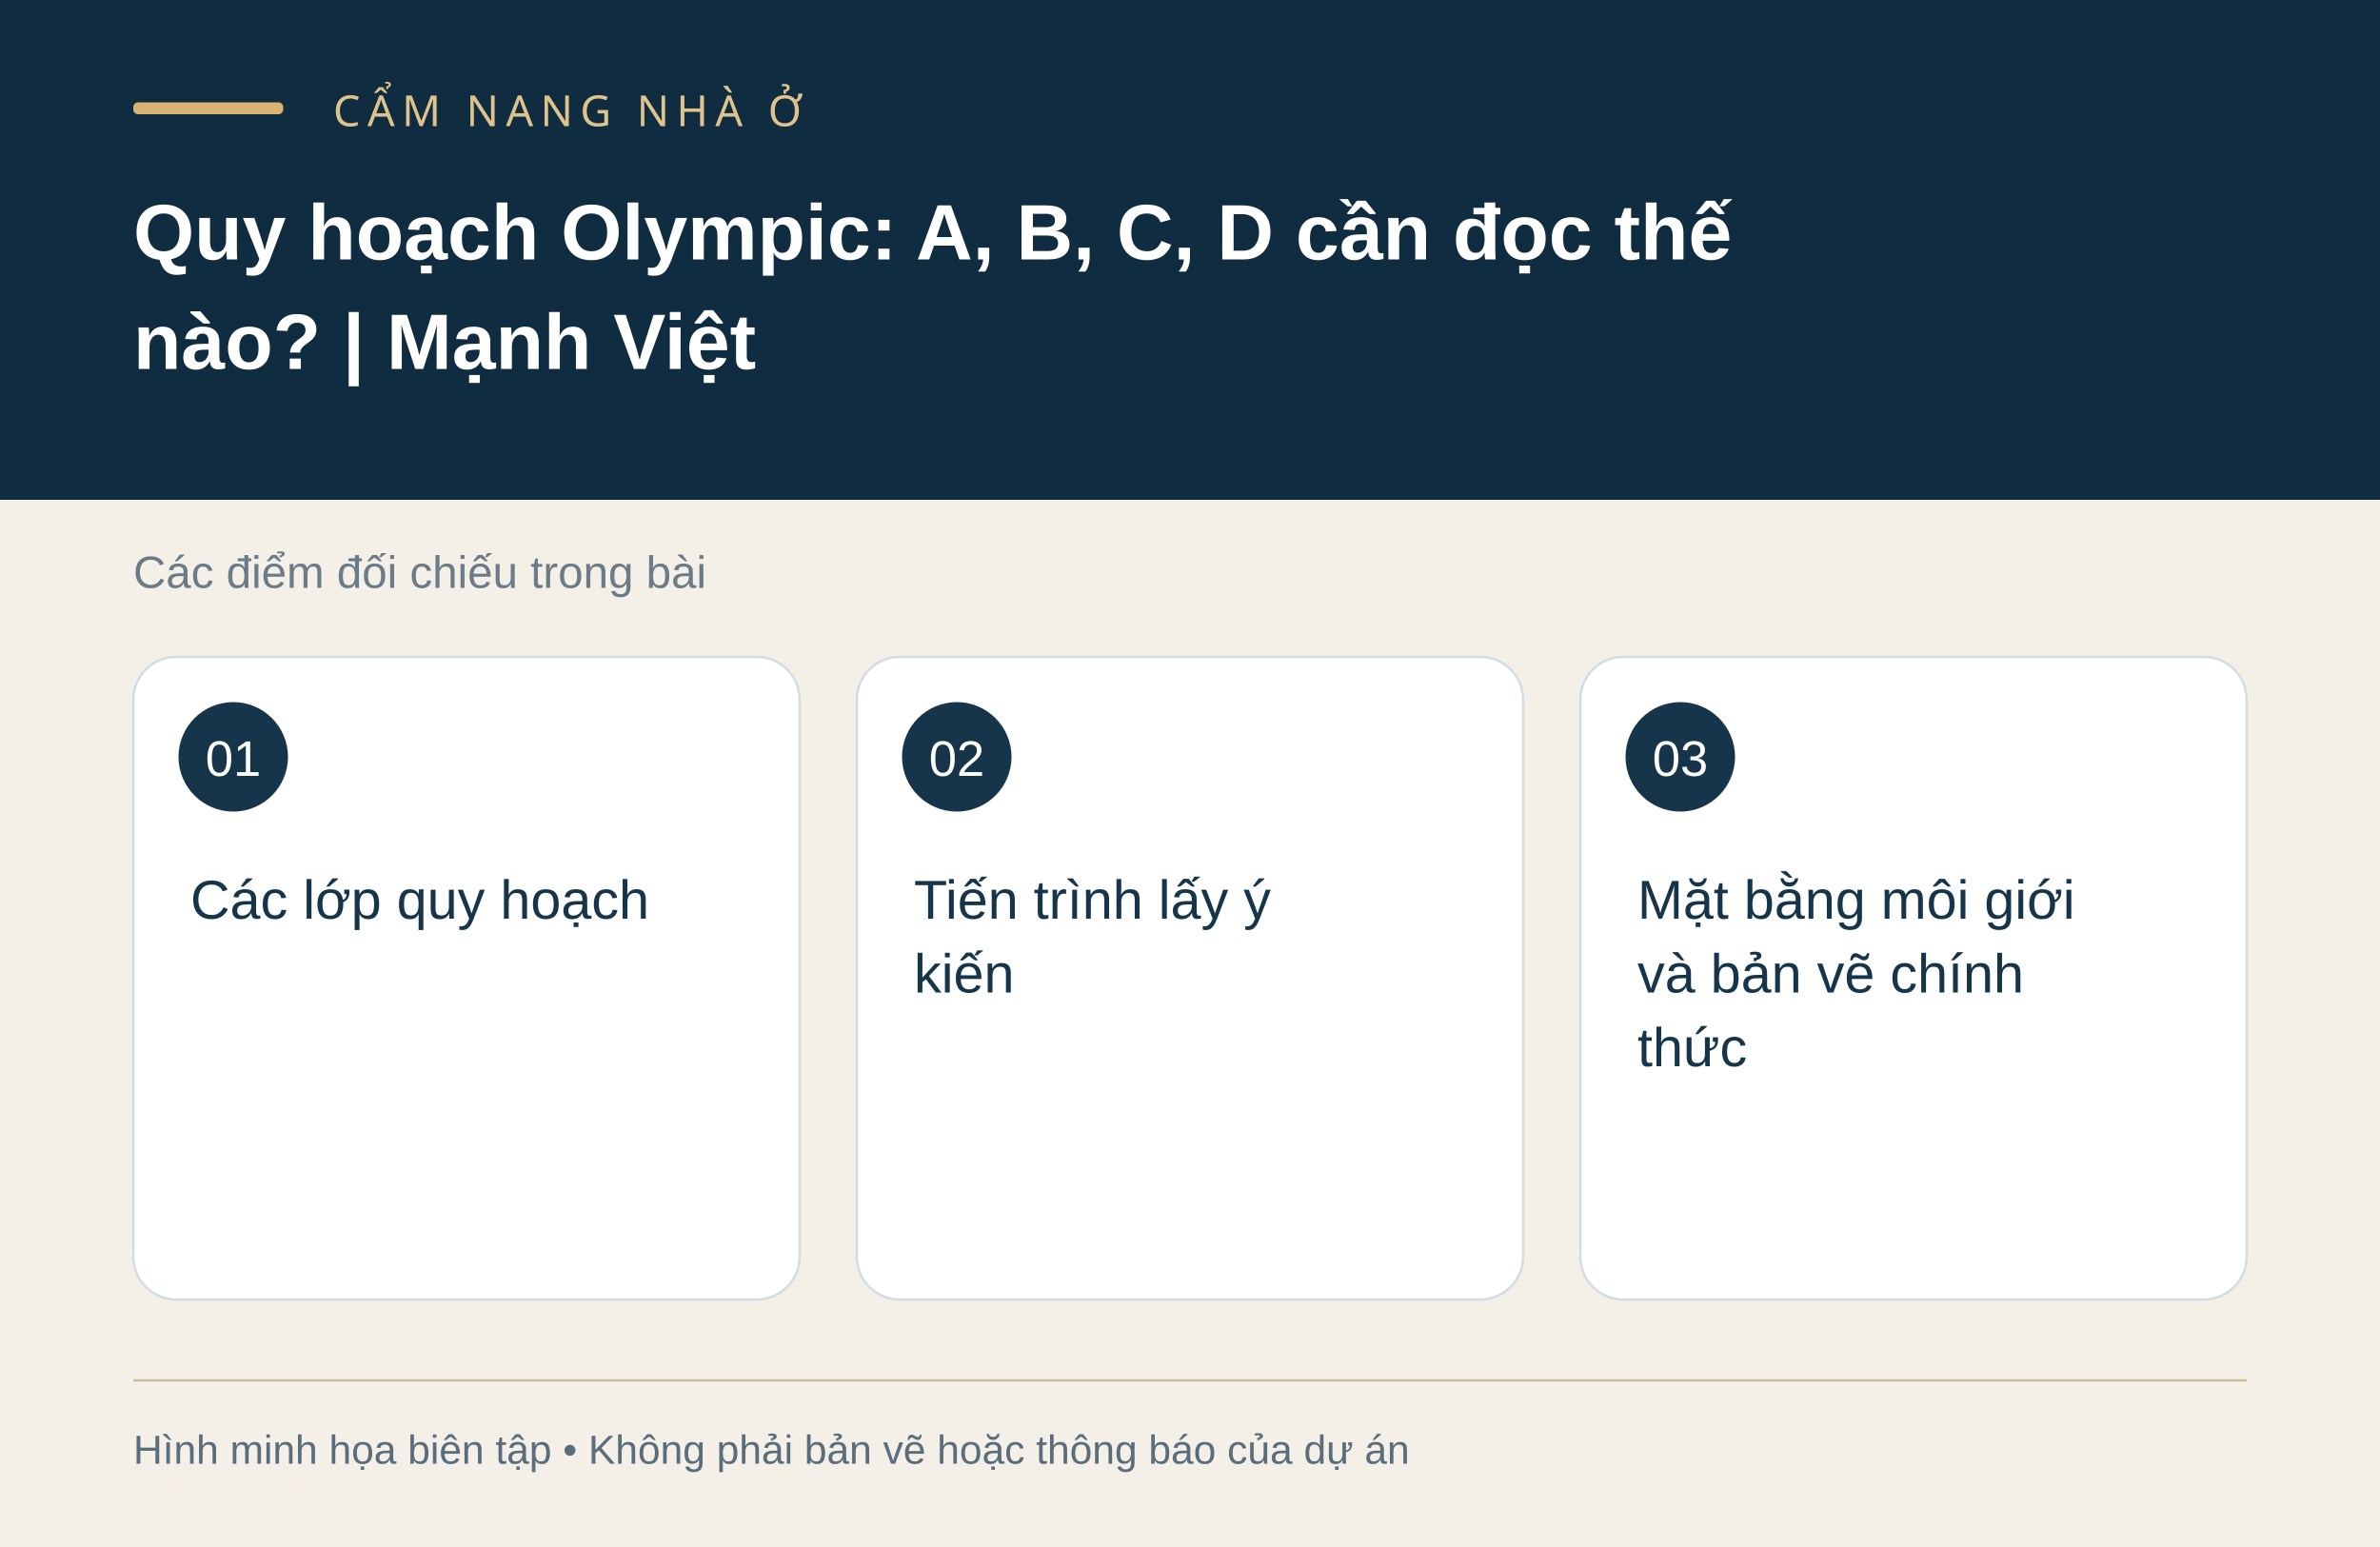
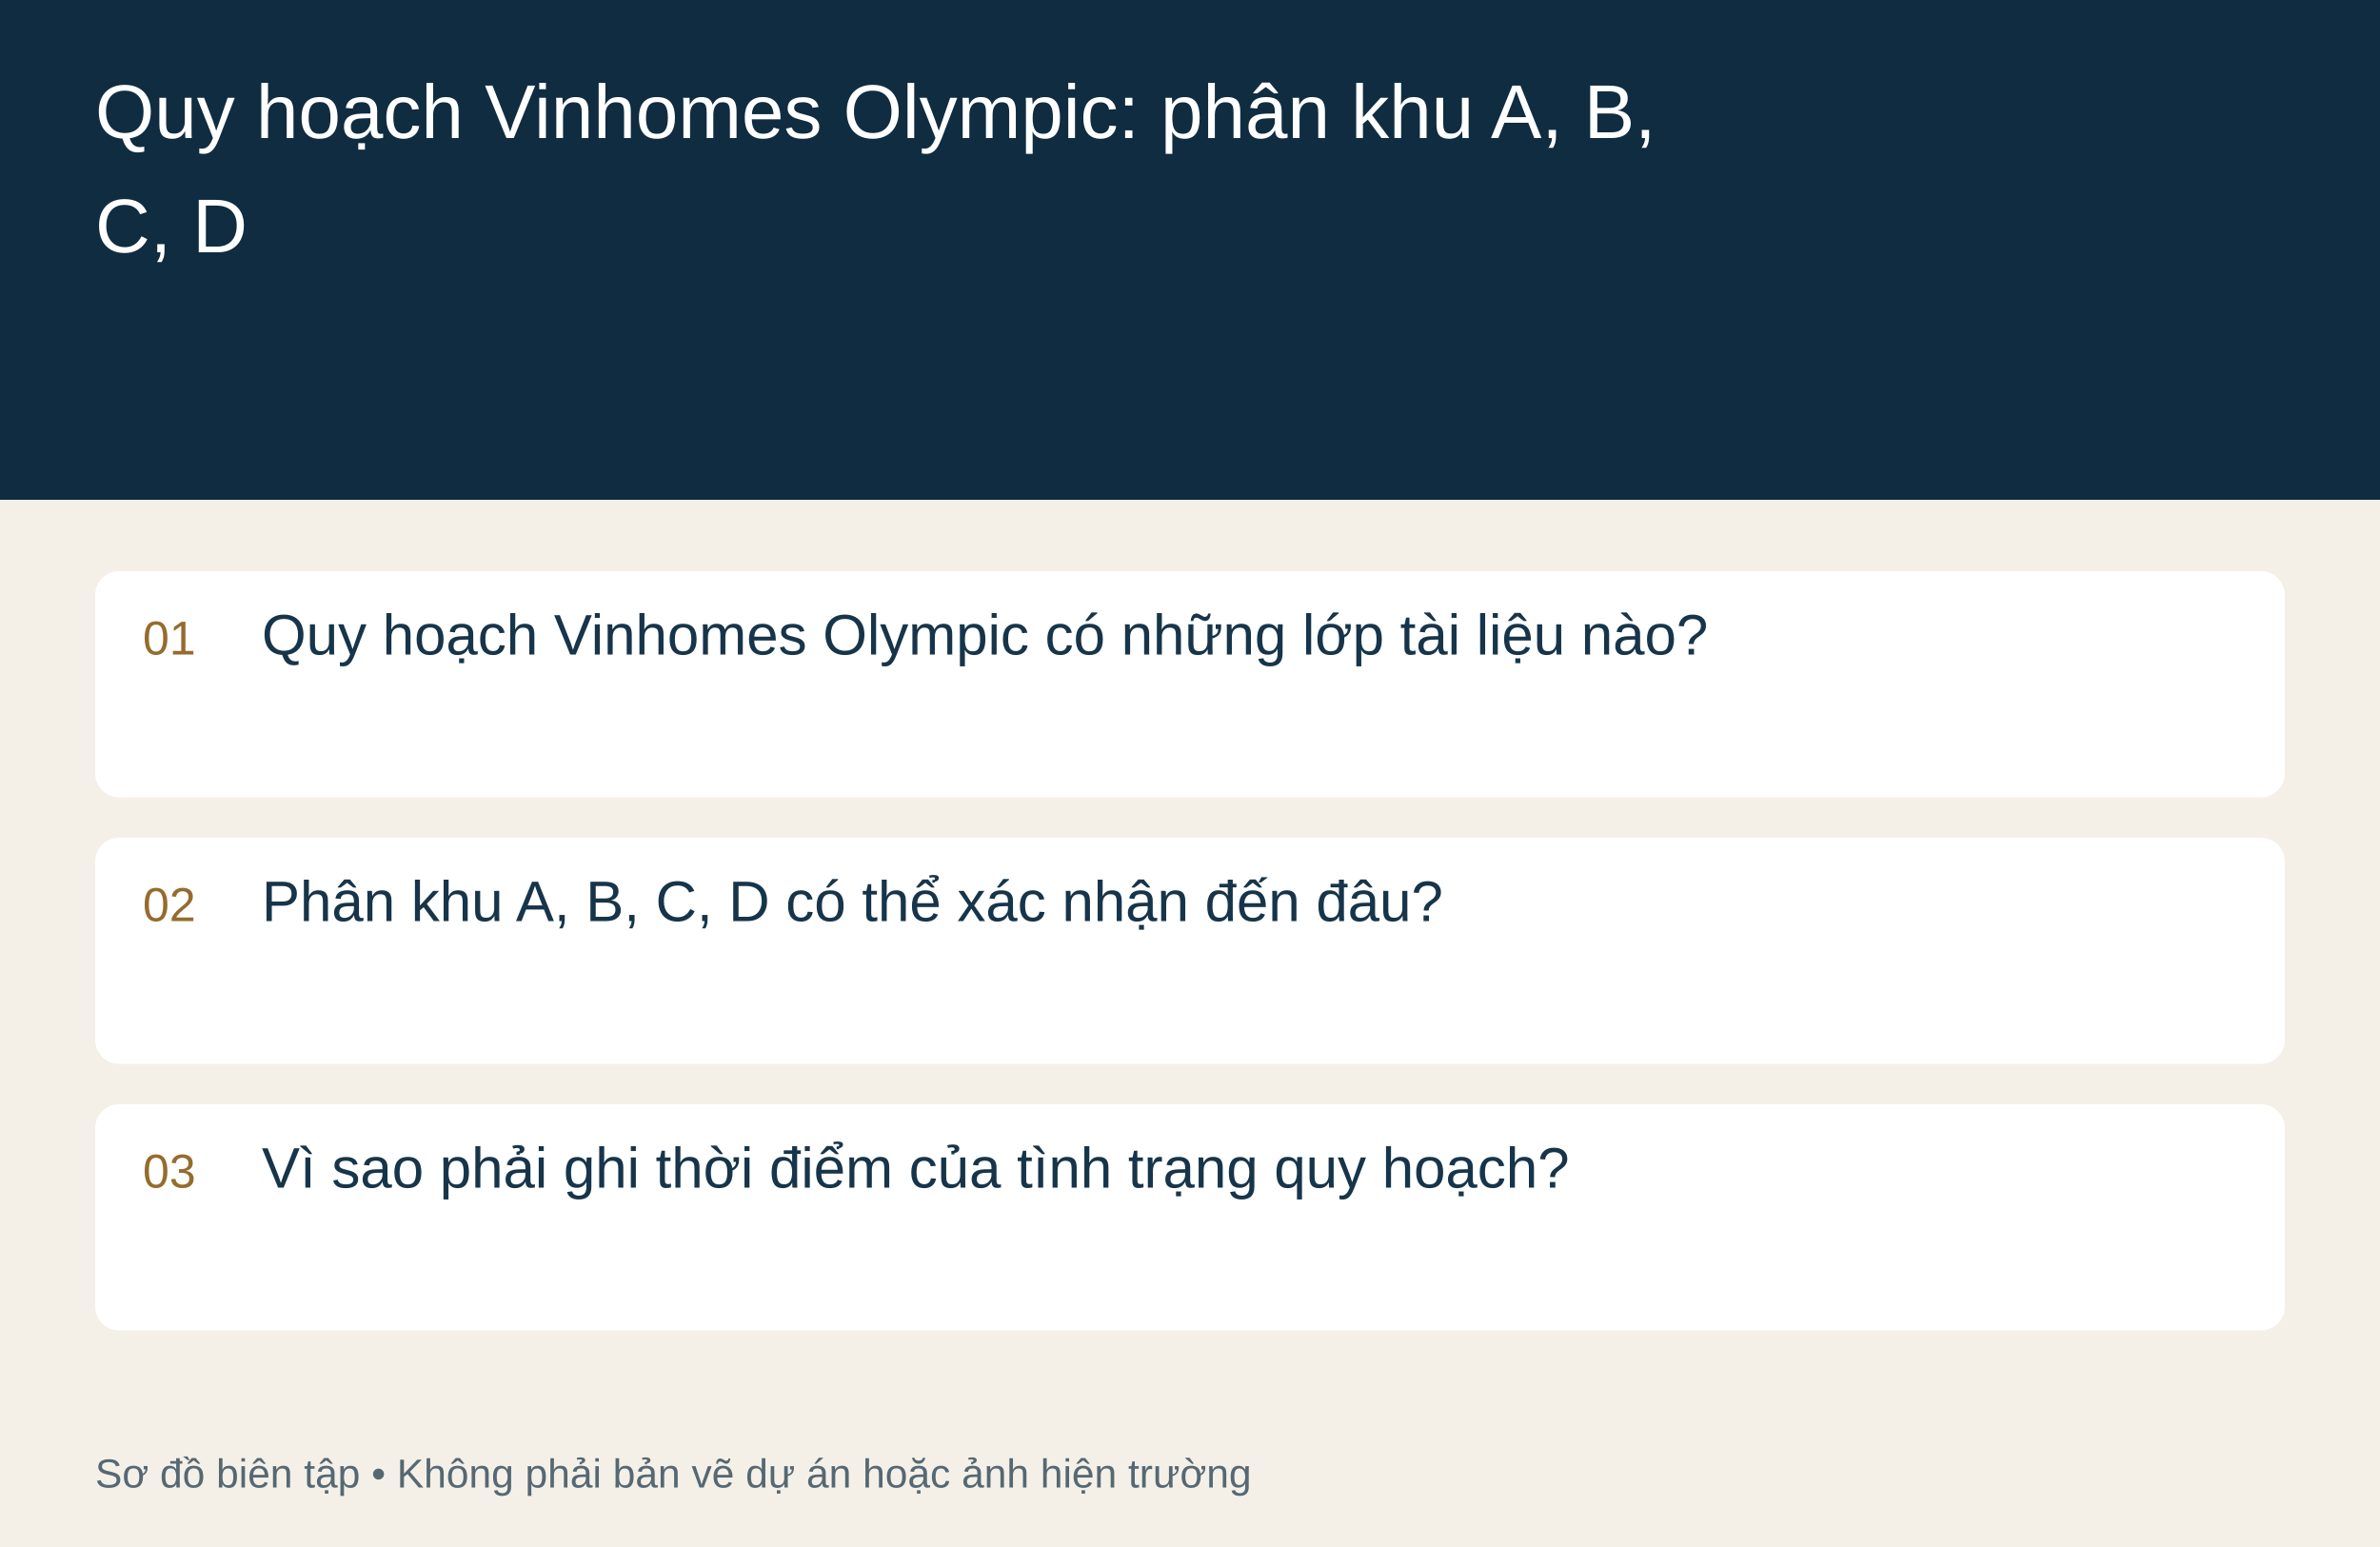
- <svg xmlns="http://www.w3.org/2000/svg" viewBox="0 0 1000 650" role="img" aria-labelledby="title desc">
+ <svg xmlns="http://www.w3.org/2000/svg" width="1000" height="650" viewBox="0 0 1000 650" role="img">
  <rect width="1000" height="650" fill="#f4f0e8" />
-   <path d="M0 0H1000V210H0Z" fill="#102c40" />
-   <rect x="56" y="43" width="63" height="5" rx="2" fill="#d8b371" />
-   <text x="140" y="53" font-family="sans-serif" font-size="18" letter-spacing="3" fill="#dfc38c">CẨM NANG NHÀ Ở</text>
-   <g font-family="Arial, sans-serif">
-     <text x="56" y="109" fill="#fff" font-size="33" font-weight="600">Quy hoạch Olympic: A, B, C, D cần đọc thế</text>
-     <text x="56" y="155" fill="#fff" font-size="33" font-weight="600">nào? | Mạnh Việt</text>
-     <text x="56" y="247" fill="#6b7c88" font-size="19">Các điểm đối chiếu trong bài</text>
-     <rect x="56" y="276" width="280" height="270" rx="18" fill="#fff" stroke="#d2dce3" />
-     <circle cx="98" cy="318" r="23" fill="#17354a" />
-     <text x="98" y="326" text-anchor="middle" fill="#fff" font-size="21">01</text>
-     <text x="80" y="386" fill="#17354a" font-size="23">Các lớp quy hoạch</text>
-     <rect x="360" y="276" width="280" height="270" rx="18" fill="#fff" stroke="#d2dce3" />
-     <circle cx="402" cy="318" r="23" fill="#17354a" />
-     <text x="402" y="326" text-anchor="middle" fill="#fff" font-size="21">02</text>
-     <text x="384" y="386" fill="#17354a" font-size="23">Tiến trình lấy ý</text>
-     <text x="384" y="417" fill="#17354a" font-size="23">kiến</text>
-     <rect x="664" y="276" width="280" height="270" rx="18" fill="#fff" stroke="#d2dce3" />
-     <circle cx="706" cy="318" r="23" fill="#17354a" />
-     <text x="706" y="326" text-anchor="middle" fill="#fff" font-size="21">03</text>
-     <text x="688" y="386" fill="#17354a" font-size="23">Mặt bằng môi giới</text>
-     <text x="688" y="417" fill="#17354a" font-size="23">và bản vẽ chính</text>
-     <text x="688" y="448" fill="#17354a" font-size="23">thức</text>
-     <path d="M56 580H944" stroke="#cdbd9d" />
-     <text x="56" y="615" fill="#596d7c" font-size="17">Hình minh họa biên tập • Không phải bản vẽ hoặc thông báo của dự án</text>
+   <rect width="1000" height="210" fill="#102c40" />
+   <g font-family="Arial,sans-serif">
+     <text x="40" y="58" fill="#fff" font-size="32">Quy hoạch Vinhomes Olympic: phân khu A, B,</text>
+     <text x="40" y="106" fill="#fff" font-size="32">C, D</text>
+     <rect x="40" y="240" width="920" height="95" rx="10" fill="#fff" />
+     <text x="60" y="275" font-size="20" fill="#956c2e">01</text>
+     <text x="110" y="275" fill="#17354a" font-size="24">Quy hoạch Vinhomes Olympic có những lớp tài liệu nào?</text>
+     <rect x="40" y="352" width="920" height="95" rx="10" fill="#fff" />
+     <text x="60" y="387" font-size="20" fill="#956c2e">02</text>
+     <text x="110" y="387" fill="#17354a" font-size="24">Phân khu A, B, C, D có thể xác nhận đến đâu?</text>
+     <rect x="40" y="464" width="920" height="95" rx="10" fill="#fff" />
+     <text x="60" y="499" font-size="20" fill="#956c2e">03</text>
+     <text x="110" y="499" fill="#17354a" font-size="24">Vì sao phải ghi thời điểm của tình trạng quy hoạch?</text>
+     <text x="40" y="625" fill="#556873" font-size="17">Sơ đồ biên tập • Không phải bản vẽ dự án hoặc ảnh hiện trường</text>
  </g>
</svg>
